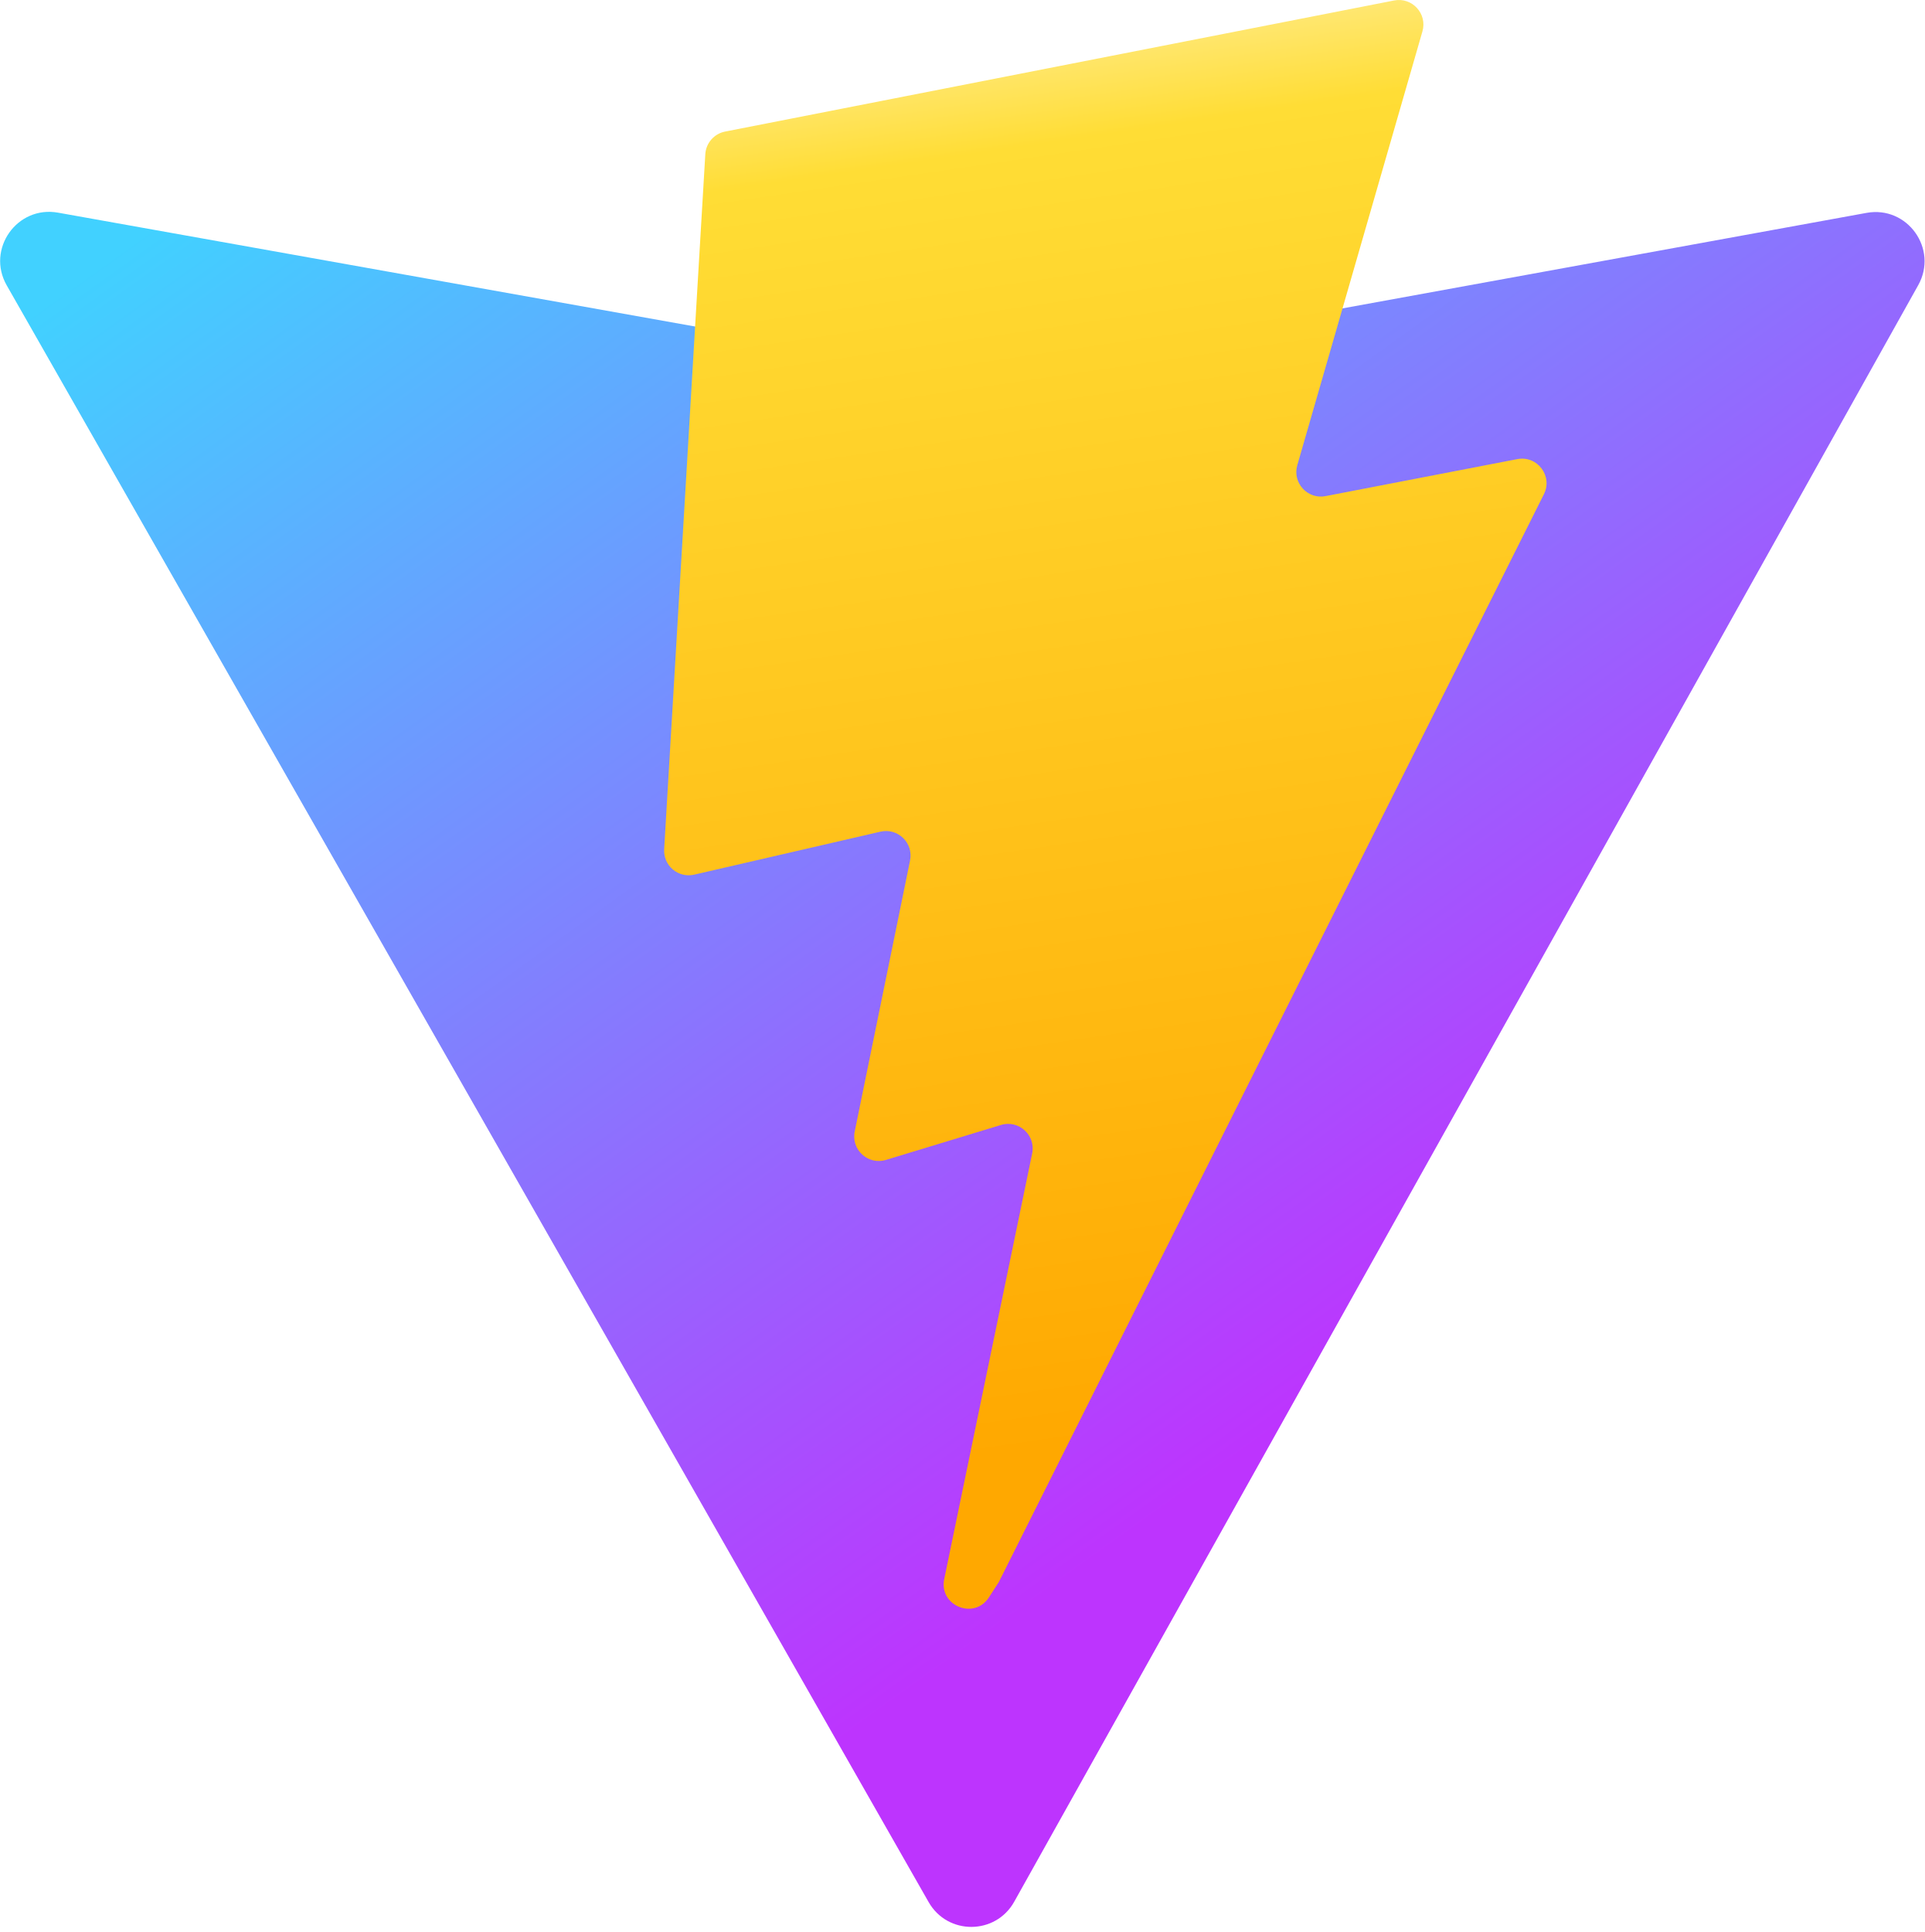
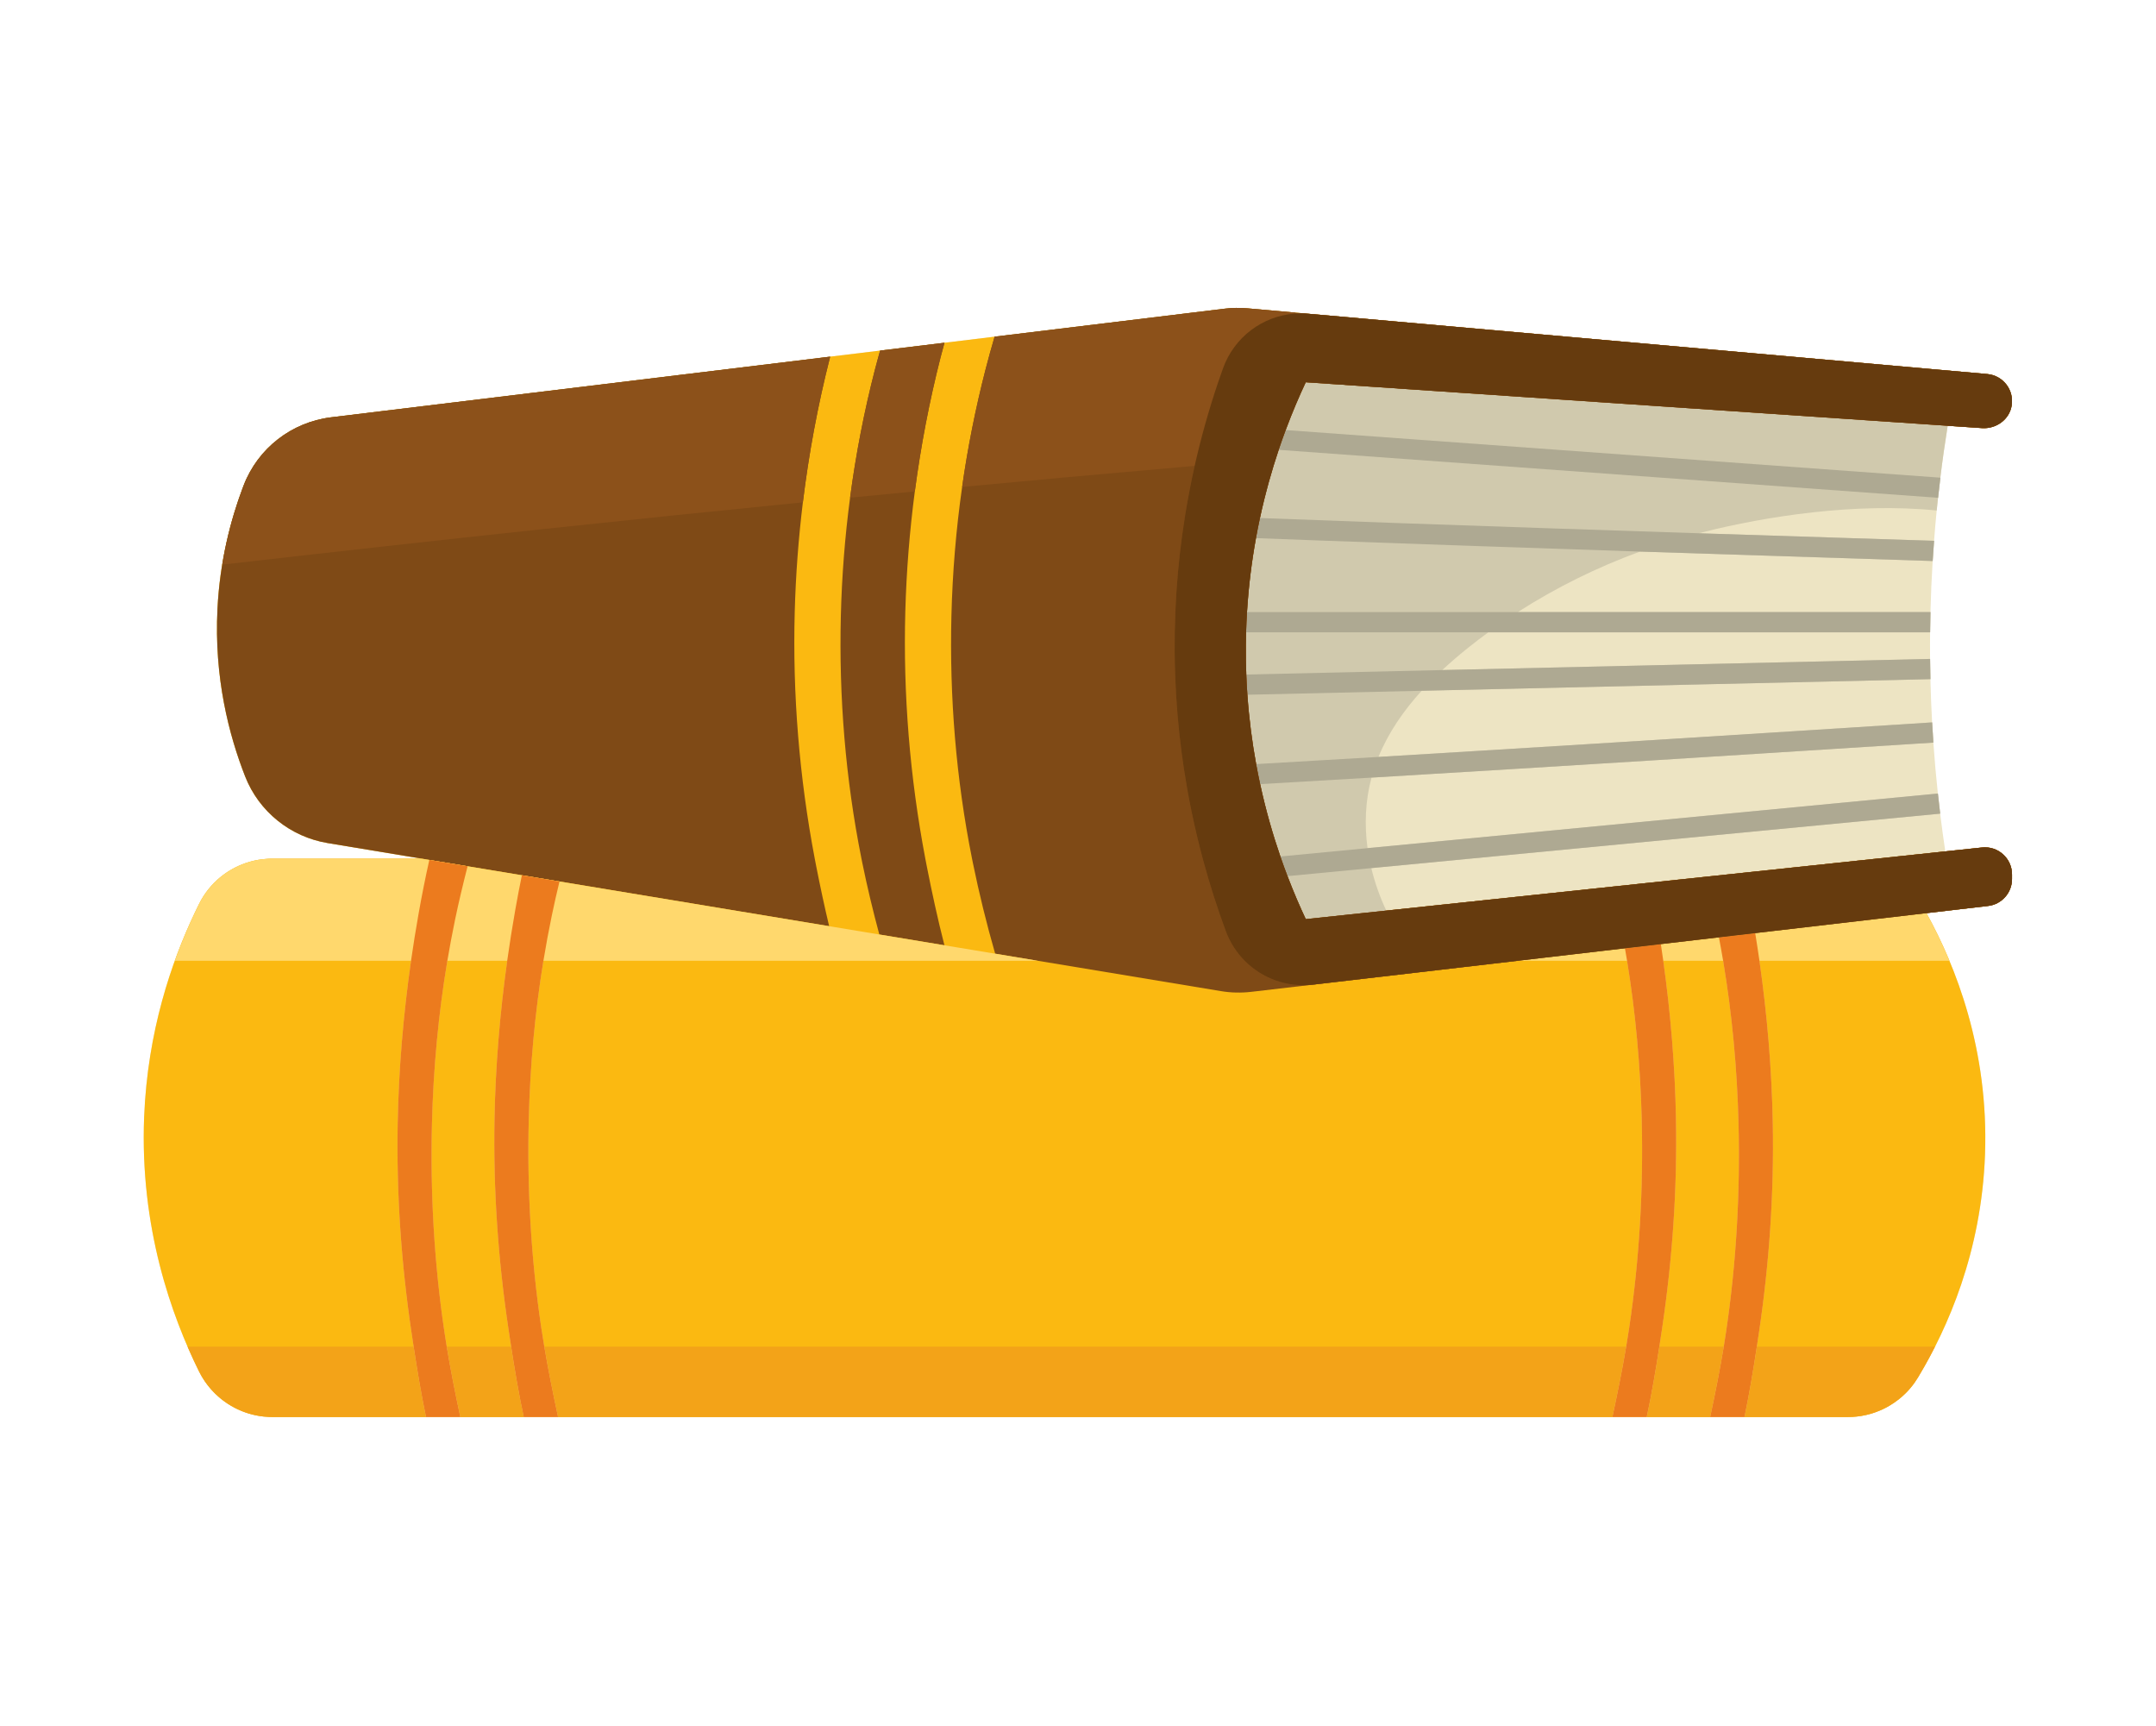
- <svg xmlns="http://www.w3.org/2000/svg" aria-hidden="true" role="img" class="iconify iconify--logos" width="31.88" height="32" preserveAspectRatio="xMidYMid meet" viewBox="0 0 256 257">
-   <defs>
-     <linearGradient id="IconifyId1813088fe1fbc01fb466" x1="-.828%" x2="57.636%" y1="7.652%" y2="78.411%">
-       <stop offset="0%" stop-color="#41D1FF" />
-       <stop offset="100%" stop-color="#BD34FE" />
-     </linearGradient>
-     <linearGradient id="IconifyId1813088fe1fbc01fb467" x1="43.376%" x2="50.316%" y1="2.242%" y2="89.03%">
-       <stop offset="0%" stop-color="#FFEA83" />
-       <stop offset="8.333%" stop-color="#FFDD35" />
-       <stop offset="100%" stop-color="#FFA800" />
-     </linearGradient>
-   </defs>
-   <path fill="url(#IconifyId1813088fe1fbc01fb466)" d="M255.153 37.938L134.897 252.976c-2.483 4.44-8.862 4.466-11.382.048L.875 37.958c-2.746-4.814 1.371-10.646 6.827-9.67l120.385 21.517a6.537 6.537 0 0 0 2.322-.004l117.867-21.483c5.438-.991 9.574 4.796 6.877 9.62Z" />
-   <path fill="url(#IconifyId1813088fe1fbc01fb467)" d="M185.432.063L96.44 17.501a3.268 3.268 0 0 0-2.634 3.014l-5.474 92.456a3.268 3.268 0 0 0 3.997 3.378l24.777-5.718c2.318-.535 4.413 1.507 3.936 3.838l-7.361 36.047c-.495 2.426 1.782 4.5 4.151 3.78l15.304-4.649c2.372-.72 4.652 1.36 4.15 3.788l-11.698 56.621c-.732 3.542 3.979 5.473 5.943 2.437l1.313-2.028l72.516-144.72c1.215-2.423-.88-5.186-3.54-4.672l-25.505 4.922c-2.396.462-4.435-1.77-3.759-4.114l16.646-57.705c.677-2.35-1.37-4.583-3.769-4.113Z" />
+ <svg xmlns="http://www.w3.org/2000/svg" version="1.1" id="BASE" x="0px" y="0px" viewBox="0 0 2372 1898" style="enable-background:new 0 0 2372 1898;" xml:space="preserve">
+   <g>
+     <path style="fill:#EDE4C3;" d="M2180.581,932.228l-40.398,4.278c-2.011-13.424-3.903-27.27-5.64-41.523l0.011-0.001   c-0.885-7.263-1.723-14.647-2.523-22.119l-0.02,0.002c-1.936-18.079-3.609-36.762-4.952-56.023h0.002   c-0.51-7.314-0.957-14.737-1.368-22.216c-0.006,0-0.013,0.001-0.019,0.001c-0.854-15.512-1.485-31.374-1.866-47.573h0.005   c-0.173-7.347-0.285-14.772-0.351-22.256l-0.013,0.001c-0.046-5.259-0.067-10.549-0.058-15.876c0.005-4.498,0.032-8.97,0.076-13.42   h0.026c0.075-7.483,0.195-14.911,0.376-22.259h-0.015c0.477-19.19,1.306-37.911,2.432-56.138h0.012   c0.462-7.489,0.97-14.901,1.529-22.222h-0.007c0.863-11.319,1.836-22.436,2.905-33.341c0.466-4.703,0.949-9.365,1.449-13.987   l0.069,0.005c0.808-7.472,1.639-14.873,2.53-22.133l-0.048-0.003c2.432-19.839,5.157-38.882,8.094-57.101   c12.605,0.857,25.211,1.71,37.815,2.567c15.471,1.033,30.026-9.339,32.547-24.697c2.865-17.477-9.626-33.062-26.531-34.724   l-747.537-66.376c-0.005-0.001-0.009-0.001-0.013-0.001l-14.044-1.247l-52.835-4.691c-8.251-0.744-16.56-0.629-24.812,0.402   l-253.168,30.768v-0.001l-55.131,6.7v0.001l-70.82,8.607l-54.935,6.676v0.001l-549.015,66.722   c-43.435,5.272-80.567,34.038-96.268,74.894c-0.27,0.703-0.539,1.41-0.807,2.12c-0.059,0.154-0.117,0.309-0.175,0.464   c-13.513,35.859-25.211,80.853-27.841,133.279c-3.781,75.352,12.549,138.613,30.485,184.34   c15.185,38.679,49.795,66.413,90.823,73.232c34.439,5.704,68.878,11.412,103.316,17.118H299.634c-0.531,0-1.062,0.004-1.591,0.013   c-1.059,0.019-2.116,0.056-3.17,0.112c-2.107,0.11-4.2,0.293-6.277,0.549c-1.558,0.191-3.106,0.422-4.644,0.692   c-0.769,0.136-1.535,0.281-2.299,0.436c-0.762,0.155-1.524,0.319-2.281,0.492c-0.379,0.088-0.758,0.177-1.135,0.268   c-1.132,0.275-2.256,0.572-3.374,0.89c-2.979,0.848-5.905,1.847-8.766,2.99c-4.769,1.905-9.36,4.211-13.72,6.887   c-0.872,0.535-1.735,1.085-2.589,1.65c-0.853,0.565-1.697,1.145-2.531,1.739c-0.834,0.594-1.657,1.201-2.471,1.824   c-2.033,1.556-4.002,3.2-5.899,4.929c-1.138,1.038-2.251,2.105-3.336,3.203c-0.363,0.365-0.721,0.735-1.077,1.107   c-1.89,1.979-3.695,4.049-5.405,6.208c-3.763,4.749-7.073,9.925-9.847,15.478c-0.389,0.779-0.78,1.566-1.17,2.357   c-0.068,0.137-0.135,0.274-0.203,0.411c-0.3,0.609-0.6,1.221-0.901,1.837c-0.349,0.715-0.698,1.432-1.047,2.156   c-0.027,0.055-0.054,0.109-0.08,0.164c-0.29,0.601-0.58,1.206-0.871,1.813c-0.275,0.577-0.551,1.157-0.828,1.74   c-25.406,53.491-51.741,129.869-55.537,223.83c-4.933,122.098,30.381,219.682,60.443,280.33c2.575,5.195,5.61,10.067,9.042,14.576   c2.058,2.705,4.26,5.281,6.59,7.716c0.346,0.361,0.693,0.718,1.045,1.074c0.701,0.709,1.415,1.407,2.138,2.091   c1.447,1.37,2.938,2.688,4.469,3.955c0.765,0.633,1.542,1.254,2.326,1.862c1.964,1.518,3.988,2.953,6.067,4.304   c1.174,0.762,2.365,1.497,3.574,2.204c1.208,0.707,2.434,1.385,3.674,2.036c1.241,0.65,2.496,1.271,3.767,1.863   c1.271,0.592,2.557,1.155,3.856,1.688c0.433,0.177,0.867,0.351,1.304,0.523c0.872,0.341,1.75,0.67,2.633,0.985   c0.442,0.157,0.885,0.312,1.329,0.462c0.889,0.302,1.784,0.589,2.684,0.863c5.398,1.643,10.983,2.788,16.689,3.394   c2.098,0.223,4.213,0.373,6.341,0.448c1.065,0.038,2.133,0.056,3.203,0.056h1733.223c6.888,0,13.666-0.784,20.225-2.29   c1.406-0.323,2.801-0.679,4.185-1.068c0.461-0.129,0.921-0.262,1.381-0.399c0.918-0.274,1.83-0.561,2.737-0.864   c0.907-0.302,1.809-0.619,2.705-0.949c1.344-0.496,2.675-1.022,3.992-1.58c1.317-0.558,2.619-1.147,3.906-1.767   c0.859-0.413,1.711-0.839,2.554-1.278c0.422-0.221,0.844-0.444,1.261-0.67c0.837-0.453,1.667-0.919,2.49-1.399   c3.701-2.157,7.248-4.579,10.613-7.25c2.616-2.077,5.122-4.304,7.503-6.674c0.679-0.677,1.35-1.366,2.01-2.066   c0.659-0.701,1.309-1.412,1.946-2.135c0.639-0.723,1.266-1.457,1.882-2.203c0.617-0.746,1.221-1.502,1.816-2.27   c0.297-0.384,0.591-0.77,0.881-1.159c0.582-0.779,1.153-1.568,1.711-2.368c1.117-1.599,2.186-3.242,3.203-4.925   c0.354-0.583,0.708-1.172,1.062-1.765c0.048-0.08,0.096-0.16,0.144-0.24c31.056-51.876,68.832-135.582,72.699-243.537   c4.132-115.38-32.304-207.229-64.459-265.414l67.739-7.894c15.071-1.719,26.416-14.497,26.416-29.625v-4.985   C2213.586,944.147,2198.229,930.337,2180.581,932.228z" />
+     <g>
+       <path style="fill:#FBB911;" d="M2180.581,932.228l-40.398,4.278l-90.411,9.575h0l-131.119,13.886l-42.238,4.472l-60.991,6.459    l-41.667,4.413l-248.586,26.325l-88.598,9.382c-6.104-13.016-13.049-28.861-20.085-47.295c-2.34-6.132-4.691-12.55-7.023-19.246    c-0.274-0.785-0.546-1.573-0.819-2.365c-8.041-23.349-15.836-49.999-22.251-79.591c-1.556-7.177-3.031-14.525-4.408-22.043    c-4.36-23.796-7.744-49.276-9.643-76.274c-0.513-7.303-0.917-14.716-1.202-22.237c-0.41-10.795-0.576-21.813-0.466-33.044    c0.042-4.51,0.131-8.983,0.26-13.42c0.218-7.526,0.555-14.946,1.003-22.259c1.769-28.857,5.254-56.029,9.853-81.328    c1.37-7.537,2.84-14.907,4.391-22.107c5.951-27.612,13.118-52.709,20.601-75.011c2.542-7.579,5.122-14.834,7.703-21.757    c7.662-20.562,15.334-38.182,22.086-52.575c235.399,15.937,470.846,31.874,706.249,47.858c12.605,0.857,25.211,1.71,37.815,2.567    c15.471,1.033,30.026-9.339,32.547-24.697c2.865-17.477-9.626-33.062-26.531-34.724l-747.537-66.376    c-0.005-0.001-0.009-0.001-0.013-0.001l-14.044-1.247l-52.835-4.691c-8.251-0.744-16.56-0.629-24.812,0.402l-253.168,30.768    v-0.001l-55.131,6.7v0.001l-70.82,8.607l-54.935,6.676v0.001l-549.015,66.722c-43.435,5.272-80.567,34.038-96.268,74.894    c-0.27,0.703-0.539,1.41-0.807,2.12c-0.059,0.154-0.117,0.309-0.175,0.464c-13.513,35.859-25.211,80.853-27.841,133.279    c-3.781,75.352,12.549,138.613,30.485,184.34c15.185,38.679,49.795,66.413,90.823,73.232    c34.439,5.704,68.878,11.412,103.316,17.118H299.634c-0.531,0-1.062,0.004-1.591,0.013c-1.059,0.019-2.116,0.056-3.17,0.112    c-2.107,0.11-4.2,0.293-6.277,0.549c-1.558,0.191-3.106,0.422-4.644,0.692c-0.769,0.136-1.535,0.281-2.299,0.436    c-0.762,0.155-1.524,0.319-2.281,0.492c-0.379,0.088-0.758,0.177-1.135,0.268c-1.132,0.275-2.256,0.572-3.374,0.89    c-2.979,0.848-5.905,1.847-8.766,2.99c-4.769,1.905-9.36,4.211-13.72,6.887c-0.872,0.535-1.735,1.085-2.589,1.65    c-0.853,0.565-1.697,1.145-2.531,1.739c-0.834,0.594-1.657,1.201-2.471,1.824c-2.033,1.556-4.002,3.2-5.899,4.929    c-1.138,1.038-2.251,2.105-3.336,3.203c-0.363,0.365-0.721,0.735-1.077,1.107c-1.89,1.979-3.695,4.049-5.405,6.208    c-3.763,4.749-7.073,9.925-9.847,15.478c-0.389,0.779-0.78,1.566-1.17,2.357c-0.068,0.137-0.135,0.274-0.203,0.411    c-0.3,0.609-0.6,1.221-0.901,1.837c-0.349,0.715-0.698,1.432-1.047,2.156c-0.027,0.055-0.054,0.109-0.08,0.164    c-0.29,0.601-0.58,1.206-0.871,1.813c-0.275,0.577-0.551,1.157-0.828,1.74c-25.406,53.491-51.741,129.869-55.537,223.83    c-4.933,122.098,30.381,219.682,60.443,280.33c2.575,5.195,5.61,10.067,9.042,14.576c2.058,2.705,4.26,5.281,6.59,7.716    c0.346,0.361,0.693,0.718,1.045,1.074c0.701,0.709,1.415,1.407,2.138,2.091c1.447,1.37,2.938,2.688,4.469,3.955    c0.765,0.633,1.542,1.254,2.326,1.862c1.964,1.518,3.988,2.953,6.067,4.304c1.174,0.762,2.365,1.497,3.574,2.204    c1.208,0.707,2.434,1.385,3.674,2.036c1.241,0.65,2.496,1.271,3.767,1.863c1.271,0.592,2.557,1.155,3.856,1.688    c0.433,0.177,0.867,0.351,1.304,0.523c0.872,0.341,1.75,0.67,2.633,0.985c0.442,0.157,0.885,0.312,1.329,0.462    c0.889,0.302,1.784,0.589,2.684,0.863c5.398,1.643,10.983,2.788,16.689,3.394c2.098,0.223,4.213,0.373,6.341,0.448    c1.065,0.038,2.133,0.056,3.203,0.056h1733.223c6.888,0,13.666-0.784,20.225-2.29c1.406-0.323,2.801-0.679,4.185-1.068    c0.461-0.129,0.921-0.262,1.381-0.399c0.918-0.274,1.83-0.561,2.737-0.864c0.907-0.302,1.809-0.619,2.705-0.949    c1.344-0.496,2.675-1.022,3.992-1.58c1.317-0.558,2.619-1.147,3.906-1.767c0.859-0.413,1.711-0.839,2.554-1.278    c0.422-0.221,0.844-0.444,1.261-0.67c0.837-0.453,1.667-0.919,2.49-1.399c3.701-2.157,7.248-4.579,10.613-7.25    c2.616-2.077,5.122-4.304,7.503-6.674c0.679-0.677,1.35-1.366,2.01-2.066c0.659-0.701,1.309-1.412,1.946-2.135    c0.639-0.723,1.266-1.457,1.882-2.203c0.617-0.746,1.221-1.502,1.816-2.27c0.297-0.384,0.591-0.77,0.881-1.159    c0.582-0.779,1.153-1.568,1.711-2.368c1.117-1.599,2.186-3.242,3.203-4.925c0.354-0.583,0.708-1.172,1.062-1.765    c0.048-0.08,0.096-0.16,0.144-0.24c31.056-51.876,68.832-135.582,72.699-243.537c4.132-115.38-32.304-207.229-64.459-265.414    l67.739-7.894c15.071-1.719,26.416-14.497,26.416-29.625v-4.985C2213.586,944.147,2198.229,930.337,2180.581,932.228z" />
+       <path style="fill:#D0C9AD;" d="M2130.728,561.543c0.466-4.703,0.949-9.365,1.449-13.987l0.069,0.005    c0.808-7.472,1.639-14.873,2.53-22.133l-0.048-0.003c2.432-19.839,5.157-38.882,8.094-57.101    c-235.403-15.984-470.85-31.922-706.249-47.858c-6.751,14.393-14.423,32.014-22.086,52.575c-2.581,6.923-5.16,14.178-7.703,21.757    c-7.483,22.302-14.65,47.399-20.601,75.011c-1.551,7.2-3.021,14.57-4.391,22.107c-4.599,25.298-8.084,52.471-9.853,81.328    c-0.448,7.313-0.785,14.733-1.003,22.259c-0.129,4.437-0.218,8.91-0.26,13.42c-0.11,11.231,0.056,22.248,0.466,33.044    c0.285,7.521,0.689,14.934,1.202,22.237c1.899,26.998,5.283,52.478,9.643,76.274c1.377,7.518,2.852,14.866,4.408,22.043    c6.415,29.592,14.21,56.243,22.251,79.591c0.273,0.792,0.545,1.58,0.819,2.365c2.333,6.696,4.683,13.114,7.023,19.246    c7.036,18.434,13.98,34.279,20.085,47.295l88.598-9.382c-7.065-15.063-12.633-30.75-16.474-46.74l108.839-10.419l517.007-49.493    l0.011-0.001c-0.885-7.263-1.723-14.647-2.523-22.119l-0.02,0.002l-627.458,60.065c-3.551-25.898-2.416-52.197,4.345-77.582    c197.295-11.768,440.517-27.14,618.161-38.506h0.002c-0.51-7.314-0.957-14.737-1.368-22.216c-0.006,0-0.013,0.001-0.019,0.001    c-108.273,6.928-240.856,15.341-372.615,23.522c-81.14,5.039-161.937,9.987-236.492,14.443    c10.988-26.918,27.735-51.019,47.512-72.765l559.729-12.773h0.005c-0.173-7.347-0.285-14.772-0.351-22.256l-0.013,0.001    l-536.757,12.25c9.36-8.703,19.102-16.997,29.005-24.916c7.137-5.7,14.394-11.242,21.763-16.629h486.033    c0.075-7.483,0.195-14.911,0.376-22.259h-453.941c42.129-27.06,87.326-49.322,134.366-66.519    c114.797,3.796,227.709,7.408,321.992,10.381h0.012c0.462-7.489,0.97-14.901,1.529-22.222h-0.007    c-76.888-2.422-166.224-5.274-258.896-8.304c1.485-0.385,2.97-0.766,4.457-1.142    C1942.663,567.903,2041.738,552.547,2130.728,561.543z" />
+       <path style="fill:#AEA992;" d="M1406.785,494.798l725.392,52.758l0.069,0.005c0.808-7.472,1.639-14.873,2.53-22.133l-0.048-0.003    l-720.24-52.384C1411.907,479.964,1409.328,487.219,1406.785,494.798z" />
+       <path style="fill:#AEA992;" d="M1714.283,581.451c-118.184-3.98-233.678-8.029-328.099-11.642    c-1.551,7.2-3.021,14.57-4.391,22.107c22.5,0.863,46.222,1.752,70.923,2.659c106.002,3.893,229.851,8.124,351.581,12.15    c114.797,3.796,227.709,7.408,321.992,10.381h0.012c0.462-7.489,0.97-14.901,1.529-22.222h-0.007    c-76.888-2.422-166.224-5.274-258.896-8.304C1817.883,584.911,1765.829,583.188,1714.283,581.451z" />
+       <path style="fill:#AEA992;" d="M1371.94,673.244c-0.448,7.313-0.785,14.733-1.003,22.259h752.559    c0.075-7.483,0.195-14.911,0.376-22.259H1371.94z" />
+       <path style="fill:#AEA992;" d="M1371.142,741.967c0.285,7.521,0.689,14.934,1.202,22.237l191.737-4.376l559.729-12.773h0.005    c-0.173-7.347-0.285-14.772-0.351-22.256l-0.013,0.001l-536.757,12.25L1371.142,741.967z" />
+       <path style="fill:#AEA992;" d="M1516.569,832.593c-47.971,2.868-93.356,5.531-134.582,7.884    c1.377,7.518,2.852,14.866,4.408,22.043c37.811-2.161,79.044-4.58,122.505-7.172c197.295-11.768,440.517-27.14,618.161-38.506    h0.002c-0.51-7.314-0.957-14.737-1.368-22.216c-0.006,0-0.013,0.001-0.019,0.001c-108.273,6.928-240.856,15.341-372.615,23.522    C1671.921,823.188,1591.124,828.137,1516.569,832.593z" />
+       <path style="fill:#AEA992;" d="M1408.646,942.112c0.273,0.792,0.545,1.58,0.819,2.365c2.333,6.696,4.683,13.114,7.023,19.246    l92.208-8.827l108.839-10.419l517.007-49.493l0.011-0.001c-0.885-7.263-1.723-14.647-2.523-22.119l-0.02,0.002l-627.458,60.065    L1408.646,942.112z" />
+       <g>
+         <path style="fill:#7F4A16;" d="M1006.477,540.554c6.536-49.722,15.992-99.064,28.35-147.579     c1.357-5.33,2.864-10.633,4.286-15.951l-70.82,8.607c-1.936,6.979-3.912,13.945-5.716,20.963     c-11.94,46.404-21.042,93.437-27.326,140.849c-5.699,43.002-9.083,86.315-10.158,129.753     c-2.219,89.604,5.098,179.377,22.665,267.281c0.329,1.646,0.66,3.292,0.996,4.937c5.384,26.338,11.674,52.524,18.674,78.51     c23.876,3.958,47.751,7.913,71.627,11.871c-7.497-29.193-13.767-58.301-19.283-86.26c-0.595-3.017-1.179-6.036-1.753-9.058     c-16.997-89.526-24.515-180.952-22.004-272.038C997.231,628.387,1000.723,584.324,1006.477,540.554z" />
+         <path style="fill:#7F4A16;" d="M268.075,533.923c-0.27,0.703-0.539,1.41-0.807,2.12c-0.059,0.154-0.117,0.309-0.175,0.464     c-13.513,35.859-25.211,80.853-27.841,133.279c-3.781,75.352,12.549,138.613,30.485,184.34     c15.185,38.679,49.795,66.413,90.823,73.232c34.439,5.704,68.878,11.412,103.316,17.118c2.825,0.467,5.65,0.935,8.475,1.404     c14.032,2.324,28.063,4.649,42.094,6.974c19.901,3.298,39.803,6.595,59.705,9.892l41.393,6.859     c98.896,16.388,197.788,32.778,296.679,49.169c-5.264-22.095-9.908-44.002-14.098-65.24c-0.595-3.017-1.179-6.036-1.753-9.058     c-16.996-89.526-24.513-180.952-22.002-272.038c1.104-40.027,4.088-80.065,8.94-119.884     c6.555-53.783,16.518-107.165,29.869-159.579l0.179-0.668l-549.015,66.722C320.908,464.302,283.776,493.067,268.075,533.923z" />
+         <path style="fill:#7F4A16;" d="M1142.075,1056.868c67.072,11.116,134.143,22.229,201.21,33.341     c10.946,1.835,22.12,2.063,33.121,0.803l292.967-34.144l118.361-13.794l39.49-4.603l63.909-7.448l39.913-4.651l188.381-21.956     l0.004-0.001l67.739-7.894c15.071-1.719,26.416-14.497,26.416-29.625v-4.985c0-17.764-15.357-31.574-33.005-29.683l-40.398,4.278     l-90.411,9.575h0l-131.119,13.886l-42.238,4.472l-60.991,6.459l-41.667,4.413l-248.586,26.325l-88.598,9.382     c-6.104-13.016-13.049-28.861-20.085-47.295c-2.34-6.132-4.691-12.55-7.023-19.246c-0.274-0.785-0.546-1.573-0.819-2.365     c-8.041-23.349-15.836-49.999-22.251-79.591c-1.556-7.177-3.031-14.525-4.408-22.043c-4.36-23.796-7.744-49.276-9.643-76.274     c-0.513-7.303-0.917-14.716-1.202-22.237c-0.41-10.795-0.576-21.813-0.466-33.044c0.042-4.51,0.131-8.983,0.26-13.42     c0.218-7.526,0.555-14.946,1.003-22.259c1.769-28.857,5.254-56.029,9.853-81.328c1.37-7.537,2.84-14.907,4.391-22.107     c5.951-27.612,13.118-52.709,20.601-75.011c2.542-7.579,5.122-14.834,7.703-21.757c7.662-20.562,15.334-38.182,22.086-52.575     c235.399,15.937,470.846,31.874,706.249,47.858c12.605,0.857,25.211,1.71,37.815,2.567c15.471,1.033,30.026-9.339,32.547-24.697     c2.865-17.477-9.626-33.062-26.531-34.724l-747.537-66.376c-0.005-0.001-0.009-0.001-0.013-0.001l-14.044-1.247l-52.835-4.691     c-8.251-0.744-16.56-0.629-24.812,0.402l-253.168,30.768c-3.516,12.036-6.891,24.116-10.019,36.269     c-10.945,42.541-19.506,85.611-25.699,129.018c-6.687,46.883-10.611,94.158-11.786,141.584     c-2.218,89.604,5.099,179.377,22.666,267.281c0.33,1.646,0.66,3.292,0.997,4.937c6.844,33.484,15.025,66.76,24.481,99.633" />
+       </g>
+       <path style="fill:#F3A318;" d="M1932.858,1481.253c0.788-5.157,1.559-10.283,2.318-15.366    c11.37-76.234,16.651-153.279,15.22-230.353c-1.108-59.723-6.184-119.478-14.67-178.666c-1.46-10.184-3.02-20.35-4.679-30.497    l-39.913,4.651c1.64,8.602,3.181,17.217,4.629,25.845c9.913,59.056,15.401,118.714,16.914,178.666    c1.935,76.663-2.411,153.641-13.695,229.508c-0.805,5.414-1.657,10.816-2.546,16.211h-70.846    c1.054-6.829,2.076-13.608,3.076-20.31c11.369-76.234,16.651-153.28,15.22-230.353c-1.078-58.06-5.902-116.151-13.968-173.722    c-0.86-6.138-1.759-12.27-2.692-18.397l-39.49,4.603c0.807,4.595,1.586,9.192,2.339,13.794    c9.396,57.44,14.621,115.442,16.093,173.722c1.934,76.663-2.411,153.64-13.695,229.508c-1.051,7.068-2.181,14.118-3.37,21.155    H598.829c-1.189-7.037-2.319-14.087-3.37-21.155c-11.285-75.868-15.629-152.845-13.695-229.508    c1.471-58.28,6.697-116.282,16.093-173.722c2.73-16.691,5.809-33.334,9.255-49.923c2.598-12.505,5.433-24.944,8.431-37.34    l-41.393-6.859c-2.569,12.549-4.952,25.13-7.184,37.718c-3.321,18.732-6.31,37.541-8.952,56.404    c-8.066,57.572-12.892,115.662-13.969,173.722c-1.431,77.073,3.85,154.12,15.22,230.353c1,6.702,2.021,13.481,3.076,20.31h-70.846    c-0.888-5.395-1.74-10.797-2.545-16.211c-11.285-75.867-15.63-152.845-13.695-229.508c1.512-59.952,7-119.611,16.914-178.666    c2.523-15.034,5.329-30.028,8.433-44.978c4.114-19.812,8.825-39.461,13.843-59.035c-14.031-2.325-28.062-4.65-42.094-6.974    c-4.43,19.758-8.367,39.63-11.894,59.528c-3.032,17.095-5.784,34.254-8.251,51.459c-8.487,59.189-13.563,118.943-14.671,178.666    c-1.43,77.074,3.851,154.119,15.22,230.353c0.758,5.083,1.529,10.209,2.317,15.366H206.374c4.24,9.772,8.497,18.939,12.656,27.329    c7.325,14.777,18.369,26.939,31.676,35.579c1.174,0.762,2.365,1.497,3.574,2.204c1.208,0.707,2.434,1.385,3.674,2.036    c1.241,0.65,2.497,1.271,3.767,1.863c1.271,0.592,2.557,1.155,3.856,1.688c0.433,0.177,0.867,0.351,1.304,0.523    c0.872,0.341,1.75,0.67,2.633,0.985c0.442,0.157,0.885,0.312,1.329,0.462c0.889,0.302,1.784,0.589,2.684,0.863    c5.398,1.643,10.983,2.788,16.689,3.394c2.098,0.223,4.213,0.373,6.341,0.448c1.065,0.038,2.133,0.056,3.203,0.056h1733.223    c6.888,0,13.666-0.784,20.225-2.29c1.406-0.323,2.801-0.679,4.185-1.068c0.461-0.129,0.921-0.262,1.381-0.399    c0.918-0.274,1.83-0.561,2.737-0.864c0.907-0.302,1.809-0.619,2.705-0.949c1.344-0.496,2.675-1.022,3.992-1.58    c1.317-0.558,2.619-1.147,3.906-1.767c0.859-0.413,1.711-0.839,2.554-1.278c0.422-0.221,0.844-0.444,1.261-0.67    c0.837-0.453,1.667-0.919,2.49-1.399c3.701-2.157,7.248-4.579,10.613-7.25c2.616-2.077,5.122-4.304,7.503-6.674    c0.679-0.677,1.35-1.366,2.01-2.066c0.659-0.701,1.309-1.412,1.946-2.135c0.639-0.723,1.266-1.457,1.882-2.203    c0.617-0.746,1.221-1.502,1.816-2.27c0.297-0.384,0.591-0.77,0.881-1.159c0.582-0.779,1.153-1.568,1.711-2.368    c1.117-1.599,2.186-3.242,3.203-4.925c0.354-0.583,0.708-1.172,1.062-1.765c0.048-0.08,0.096-0.16,0.144-0.24    c5.755-9.619,11.739-20.361,17.698-32.113H1932.858z" />
+       <g>
+         <path style="fill:#FFD86D;" d="M597.857,1056.868h544.219c-24.326-4.032-48.653-8.063-72.978-12.095     c-10.013-1.659-20.028-3.319-30.041-4.978c0-0.001,0-0.001,0-0.001c-23.876-3.958-47.751-7.913-71.627-11.871c0,0,0,0,0,0     c-18.402-3.049-36.803-6.098-55.206-9.148c-0.001-0.001-0.001-0.001-0.001-0.003c-98.891-16.39-197.783-32.781-296.679-49.169     l-41.393-6.859c-19.902-3.297-39.804-6.594-59.705-9.892c-14.031-2.325-28.062-4.65-42.094-6.974     c-2.825-0.469-5.649-0.936-8.475-1.404H299.634c-0.531,0-1.062,0.004-1.591,0.013c-1.059,0.019-2.116,0.056-3.17,0.112     c-2.107,0.11-4.2,0.293-6.277,0.549c-1.558,0.191-3.106,0.422-4.644,0.692c-0.769,0.136-1.535,0.281-2.299,0.436     c-0.762,0.155-1.524,0.319-2.281,0.492c-0.379,0.088-0.758,0.177-1.135,0.268c-1.132,0.275-2.256,0.572-3.374,0.89     c-2.979,0.848-5.905,1.847-8.766,2.99c-4.769,1.905-9.36,4.211-13.72,6.887c-0.872,0.535-1.735,1.085-2.589,1.65     c-0.853,0.565-1.697,1.145-2.531,1.739c-0.834,0.594-1.657,1.201-2.471,1.824c-2.033,1.556-4.002,3.2-5.899,4.929     c-1.138,1.038-2.251,2.105-3.336,3.203c-0.363,0.365-0.721,0.735-1.077,1.107c-1.89,1.979-3.695,4.049-5.405,6.208     c-3.763,4.749-7.073,9.925-9.847,15.478c-0.389,0.779-0.78,1.566-1.17,2.357c-0.068,0.137-0.135,0.274-0.203,0.411     c-0.3,0.609-0.6,1.221-0.901,1.837c-0.349,0.715-0.698,1.432-1.047,2.156c-0.027,0.055-0.054,0.109-0.08,0.164     c-0.29,0.601-0.58,1.206-0.871,1.813c-7.658,16.012-15.415,34.148-22.648,54.185h259.902     c-8.487,59.189-13.563,118.943-14.671,178.666c-1.43,77.074,3.851,154.119,15.22,230.353c0.758,5.083,1.529,10.209,2.317,15.366     c3.868,25.315,8.163,51.436,13.587,77.431h37.78c-5.499-25.725-10.672-51.478-14.945-77.431     c-0.888-5.395-1.74-10.797-2.545-16.211c-11.285-75.867-15.63-152.845-13.695-229.508c1.512-59.952,7-119.611,16.914-178.666     h65.845c-8.066,57.572-12.892,115.662-13.969,173.722c-1.431,77.073,3.85,154.12,15.22,230.353c1,6.702,2.021,13.481,3.076,20.31     c3.916,25.377,8.302,51.498,13.865,77.431h37.796c-5.544-25.734-10.787-51.488-15.172-77.431     c-1.189-7.037-2.319-14.087-3.37-21.155c-11.285-75.868-15.629-152.845-13.695-229.508     C583.235,1172.31,588.461,1114.308,597.857,1056.868z" />
+         <path style="fill:#FFD86D;" d="M1935.725,1056.868h209.025c-8.2-19.664-16.908-37.213-25.323-52.452l-188.381,21.956     l-39.913,4.651l-63.909,7.448l-39.49,4.603l-118.361,13.794h120.7c9.396,57.44,14.621,115.442,16.093,173.722     c1.934,76.663-2.411,153.64-13.695,229.508c-1.051,7.068-2.181,14.118-3.37,21.155c-4.384,25.943-9.628,51.697-15.172,77.431     h37.796c5.563-25.933,9.948-52.054,13.865-77.431c1.054-6.829,2.076-13.608,3.076-20.31     c11.369-76.234,16.651-153.28,15.22-230.353c-1.078-58.06-5.902-116.151-13.968-173.722h65.845     c9.913,59.056,15.401,118.714,16.914,178.666c1.935,76.663-2.411,153.641-13.695,229.508c-0.805,5.414-1.657,10.816-2.546,16.211     c-4.274,25.953-9.446,51.707-14.945,77.431h37.781c5.423-25.995,9.719-52.116,13.586-77.431     c0.788-5.157,1.559-10.283,2.318-15.366c11.37-76.234,16.651-153.279,15.22-230.353     C1949.287,1175.811,1944.212,1116.056,1935.725,1056.868z" />
+       </g>
+       <path style="fill:#EC7B1E;" d="M488.949,1465.042c-11.285-75.867-15.63-152.845-13.695-229.508    c1.512-59.952,7-119.611,16.914-178.666c2.523-15.034,5.329-30.028,8.433-44.978c4.114-19.812,8.825-39.461,13.843-59.035    c-14.031-2.325-28.062-4.65-42.094-6.974c-4.43,19.758-8.367,39.63-11.894,59.528c-3.032,17.095-5.784,34.254-8.251,51.459    c-8.487,59.189-13.563,118.943-14.671,178.666c-1.43,77.074,3.851,154.119,15.22,230.353c0.758,5.083,1.529,10.209,2.317,15.366    c3.868,25.315,8.163,51.436,13.587,77.431h37.78c-5.499-25.725-10.672-51.478-14.945-77.431    C490.606,1475.858,489.754,1470.456,488.949,1465.042z" />
+       <path style="fill:#EC7B1E;" d="M595.459,1460.098c-11.285-75.868-15.629-152.845-13.695-229.508    c1.471-58.28,6.697-116.282,16.093-173.722c2.73-16.691,5.809-33.334,9.255-49.923c2.598-12.505,5.433-24.944,8.431-37.34    l-41.393-6.859c-2.569,12.549-4.952,25.13-7.184,37.718c-3.321,18.732-6.31,37.541-8.952,56.404    c-8.066,57.572-12.892,115.662-13.969,173.722c-1.431,77.073,3.85,154.12,15.22,230.353c1,6.702,2.021,13.481,3.076,20.31    c3.916,25.377,8.302,51.498,13.865,77.431h37.796c-5.544-25.734-10.787-51.488-15.172-77.431    C597.64,1474.216,596.51,1467.166,595.459,1460.098z" />
+       <path style="fill:#EC7B1E;" d="M1935.176,1465.887c11.37-76.234,16.651-153.279,15.22-230.353    c-1.108-59.723-6.184-119.478-14.67-178.666c-1.46-10.184-3.02-20.35-4.679-30.497l-39.913,4.651    c1.64,8.602,3.181,17.217,4.629,25.845c9.913,59.056,15.401,118.714,16.914,178.666c1.935,76.663-2.411,153.641-13.695,229.508    c-0.805,5.414-1.657,10.816-2.546,16.211c-4.274,25.953-9.446,51.707-14.945,77.431h37.781    c5.423-25.995,9.719-52.116,13.586-77.431C1933.646,1476.095,1934.417,1470.969,1935.176,1465.887z" />
+       <path style="fill:#EC7B1E;" d="M1828.666,1460.943c11.369-76.234,16.651-153.28,15.22-230.353    c-1.078-58.06-5.902-116.151-13.968-173.722c-0.86-6.138-1.759-12.27-2.692-18.397l-39.49,4.603    c0.807,4.595,1.586,9.192,2.339,13.794c9.396,57.44,14.621,115.442,16.093,173.722c1.934,76.663-2.411,153.64-13.695,229.508    c-1.051,7.068-2.181,14.118-3.37,21.155c-4.384,25.943-9.628,51.697-15.172,77.431h37.796    c5.563-25.933,9.948-52.054,13.865-77.431C1826.644,1474.424,1827.666,1467.645,1828.666,1460.943z" />
+       <path style="fill:#8C511A;" d="M935.251,547.442c23.74-2.319,47.481-4.616,71.226-6.889c6.536-49.722,15.992-99.064,28.35-147.579    c1.357-5.33,2.864-10.633,4.286-15.951l-70.82,8.607c-1.936,6.979-3.912,13.945-5.716,20.963    C950.638,452.997,941.536,500.03,935.251,547.442z" />
+       <path style="fill:#8C511A;" d="M594.815,582.266c96.128-10.257,192.293-20.172,288.495-29.712    c6.555-53.783,16.518-107.165,29.869-159.579l0.179-0.668l-549.015,66.722c-43.435,5.272-80.567,34.038-96.268,74.894    c-0.27,0.703-0.539,1.41-0.807,2.12c-0.059,0.154-0.117,0.309-0.175,0.464c-9.106,24.183-17.315,52.603-22.553,84.565    C361.252,607.728,478.005,594.73,594.815,582.266z" />
+       <path style="fill:#8C511A;" d="M2180.581,932.228l-40.398,4.278l-90.411,9.575h0l-131.119,13.886l-42.238,4.472l-60.991,6.459    l-41.667,4.413l-248.586,26.325l-88.598,9.382c-6.104-13.016-13.049-28.861-20.085-47.295c-2.34-6.132-4.691-12.55-7.023-19.246    c-0.274-0.785-0.546-1.573-0.819-2.365c-8.041-23.349-15.836-49.999-22.251-79.591c-1.556-7.177-3.031-14.525-4.408-22.043    c-4.36-23.796-7.744-49.276-9.643-76.274c-0.513-7.303-0.917-14.716-1.202-22.237c-0.41-10.795-0.576-21.813-0.466-33.044    c0.042-4.51,0.131-8.983,0.26-13.42c0.218-7.526,0.555-14.946,1.003-22.259c1.769-28.857,5.254-56.029,9.853-81.328    c1.37-7.537,2.84-14.907,4.391-22.107c5.951-27.612,13.118-52.709,20.601-75.011c2.542-7.579,5.122-14.834,7.703-21.757    c7.662-20.562,15.334-38.182,22.086-52.575c235.399,15.937,470.846,31.874,706.249,47.858c12.605,0.857,25.211,1.71,37.815,2.567    c15.471,1.033,30.026-9.339,32.547-24.697c2.865-17.477-9.626-33.062-26.531-34.724l-747.537-66.376    c-0.005-0.001-0.009-0.001-0.013-0.001c-4.931-0.437-9.818-0.464-14.629-0.113c0.195-0.378,0.389-0.757,0.585-1.135l-52.835-4.691    c-8.251-0.744-16.56-0.629-24.812,0.402l-253.168,30.768c-3.516,12.036-6.891,24.116-10.019,36.269    c-10.945,42.541-19.506,85.611-25.699,129.018c78.659-7.411,157.342-14.553,236.05-21.411c6.591-0.574,13.181-1.147,19.772-1.717    c-3.872,17.211-7.4,35.247-10.445,54.062c-1.176,7.263-2.277,14.648-3.3,22.141c-3.656,26.779-6.281,55.005-7.505,84.558    c-0.305,7.339-0.52,14.759-0.645,22.259c-0.117,7.023-0.158,14.111-0.108,21.271c0.063,9.108,0.269,18.099,0.597,26.977    c0.276,7.497,0.644,14.91,1.097,22.24c1.7,27.531,4.592,53.871,8.372,78.914c1.13,7.483,2.339,14.847,3.617,22.096    c3.29,18.648,7.045,36.514,11.126,53.555c1.955,8.164,3.982,16.14,6.07,23.92c7.899,29.437,16.638,56.098,25.373,79.713    c4.652,12.579,11.849,23.624,20.843,32.678c19.166,19.293,46.51,29.535,74.893,26.227l225.04-26.227l118.361-13.794l39.49-4.603    l63.909-7.448l39.913-4.651l188.381-21.956l0.004-0.001l67.739-7.894c15.071-1.719,26.416-14.497,26.416-29.625v-4.985    C2213.586,944.147,2198.229,930.337,2180.581,932.228z" />
+       <path style="fill:#663B0E;" d="M2049.771,946.08l-131.119,13.886l-42.238,4.472l-60.991,6.459l-41.667,4.413l-248.586,26.325    l-88.598,9.382c-6.104-13.016-13.049-28.861-20.085-47.295c-2.34-6.132-4.691-12.55-7.023-19.246    c-0.274-0.785-0.546-1.573-0.819-2.365c-8.041-23.349-15.836-49.999-22.251-79.591c-1.556-7.177-3.031-14.525-4.408-22.043    c-4.36-23.796-7.744-49.276-9.643-76.274c-0.513-7.303-0.917-14.716-1.202-22.237c-0.41-10.795-0.576-21.813-0.466-33.044    c0.042-4.51,0.131-8.983,0.26-13.42c0.218-7.526,0.555-14.946,1.003-22.259c1.769-28.857,5.254-56.029,9.853-81.328    c1.37-7.537,2.84-14.907,4.391-22.107c5.951-27.612,13.118-52.709,20.601-75.011c2.542-7.579,5.122-14.834,7.703-21.757    c7.662-20.562,15.334-38.182,22.086-52.575c235.399,15.937,470.846,31.874,706.249,47.858c12.605,0.857,25.211,1.71,37.815,2.567    c15.471,1.033,30.026-9.339,32.547-24.697c2.865-17.477-9.626-33.062-26.531-34.724l-747.537-66.376    c-0.005-0.001-0.009-0.001-0.013-0.001c-4.931-0.437-9.818-0.464-14.629-0.113c-35.456,2.587-66.644,25.917-78.965,60.262    c-1.781,4.965-3.562,10.069-5.334,15.302c-4.866,14.37-9.666,29.739-14.241,46.056c-1.996,7.119-3.949,14.418-5.844,21.892    c-1.981,7.808-3.901,15.804-5.741,23.99c-3.872,17.211-7.4,35.247-10.445,54.062c-1.176,7.263-2.277,14.648-3.3,22.141    c-3.656,26.779-6.281,55.005-7.505,84.558c-0.305,7.339-0.52,14.759-0.645,22.259c-0.117,7.023-0.158,14.111-0.108,21.271    c0.063,9.108,0.269,18.099,0.597,26.977c0.276,7.497,0.644,14.91,1.097,22.24c1.7,27.531,4.592,53.871,8.372,78.914    c1.13,7.483,2.339,14.847,3.617,22.096c3.29,18.648,7.045,36.514,11.126,53.555c1.955,8.164,3.982,16.14,6.07,23.92    c7.899,29.437,16.638,56.098,25.373,79.713c4.652,12.579,11.849,23.624,20.843,32.678c19.166,19.293,46.51,29.535,74.893,26.227    l225.04-26.227l118.361-13.794l39.49-4.603l63.909-7.448l39.913-4.651l188.381-21.956l0.004-0.001l67.739-7.894    c15.071-1.719,26.416-14.497,26.416-29.625v-4.985c0-17.764-15.357-31.574-33.005-29.683l-40.398,4.278L2049.771,946.08    L2049.771,946.08z" />
+     </g>
+   </g>
</svg>
